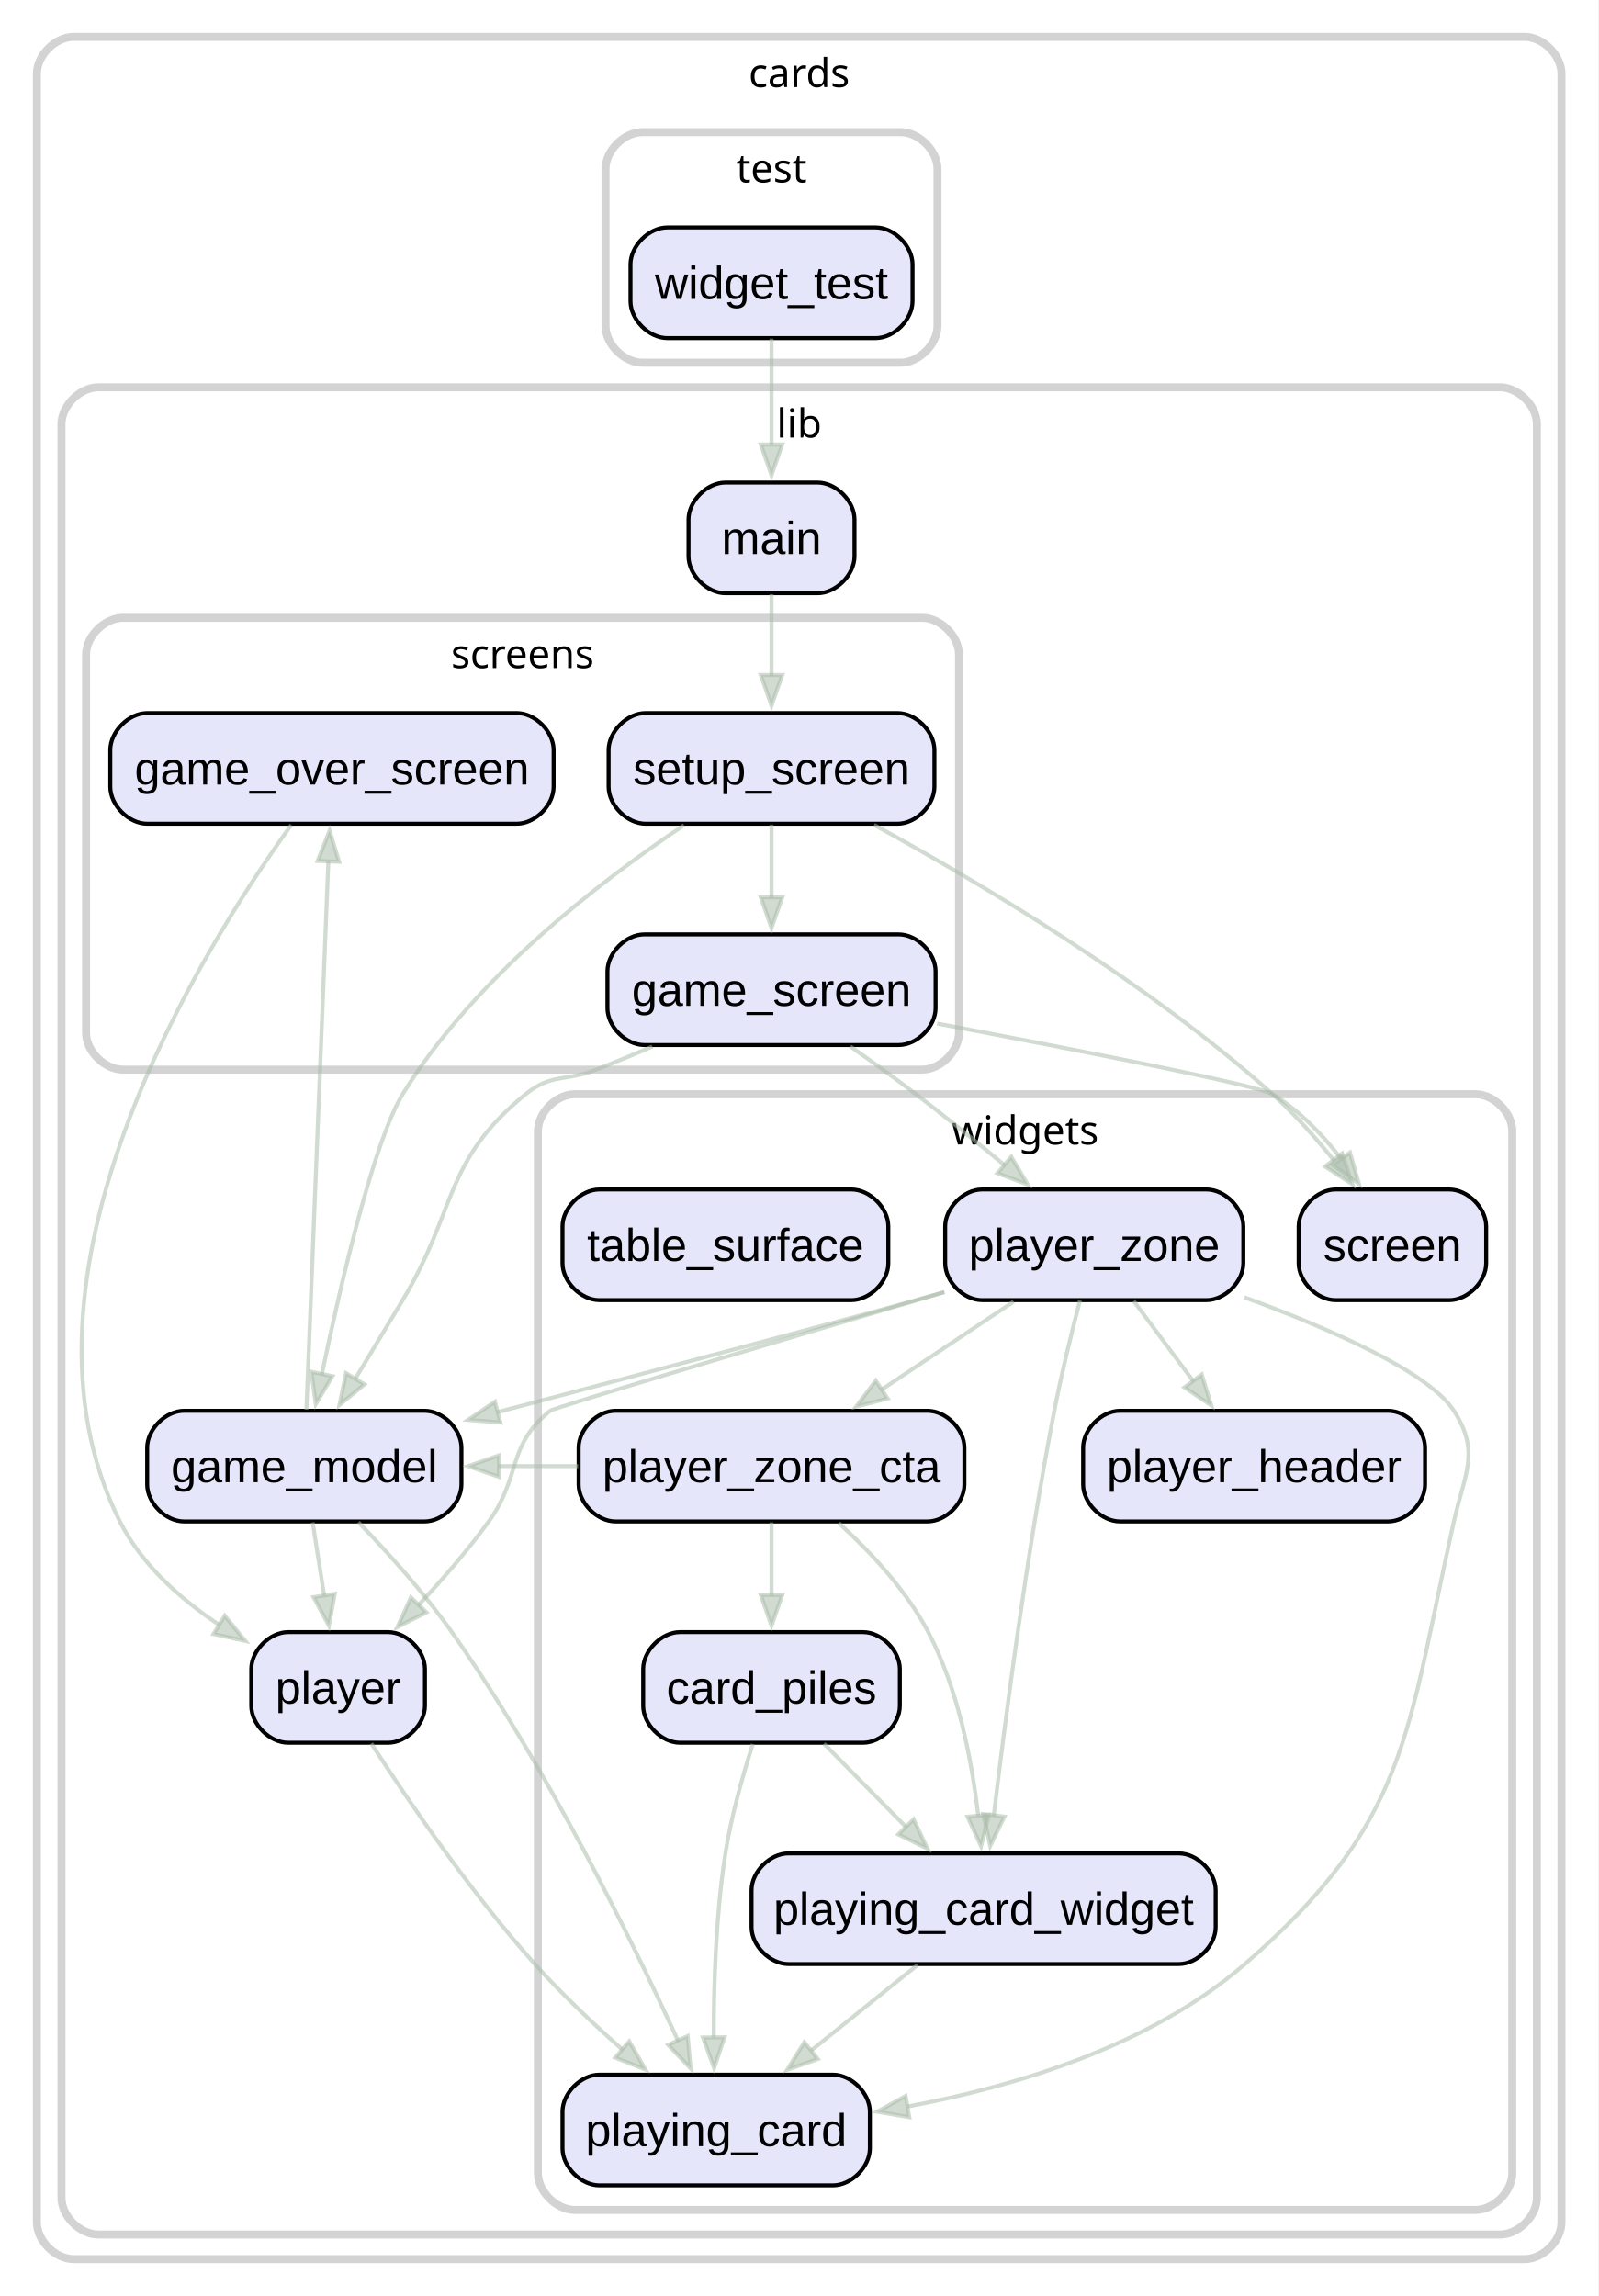
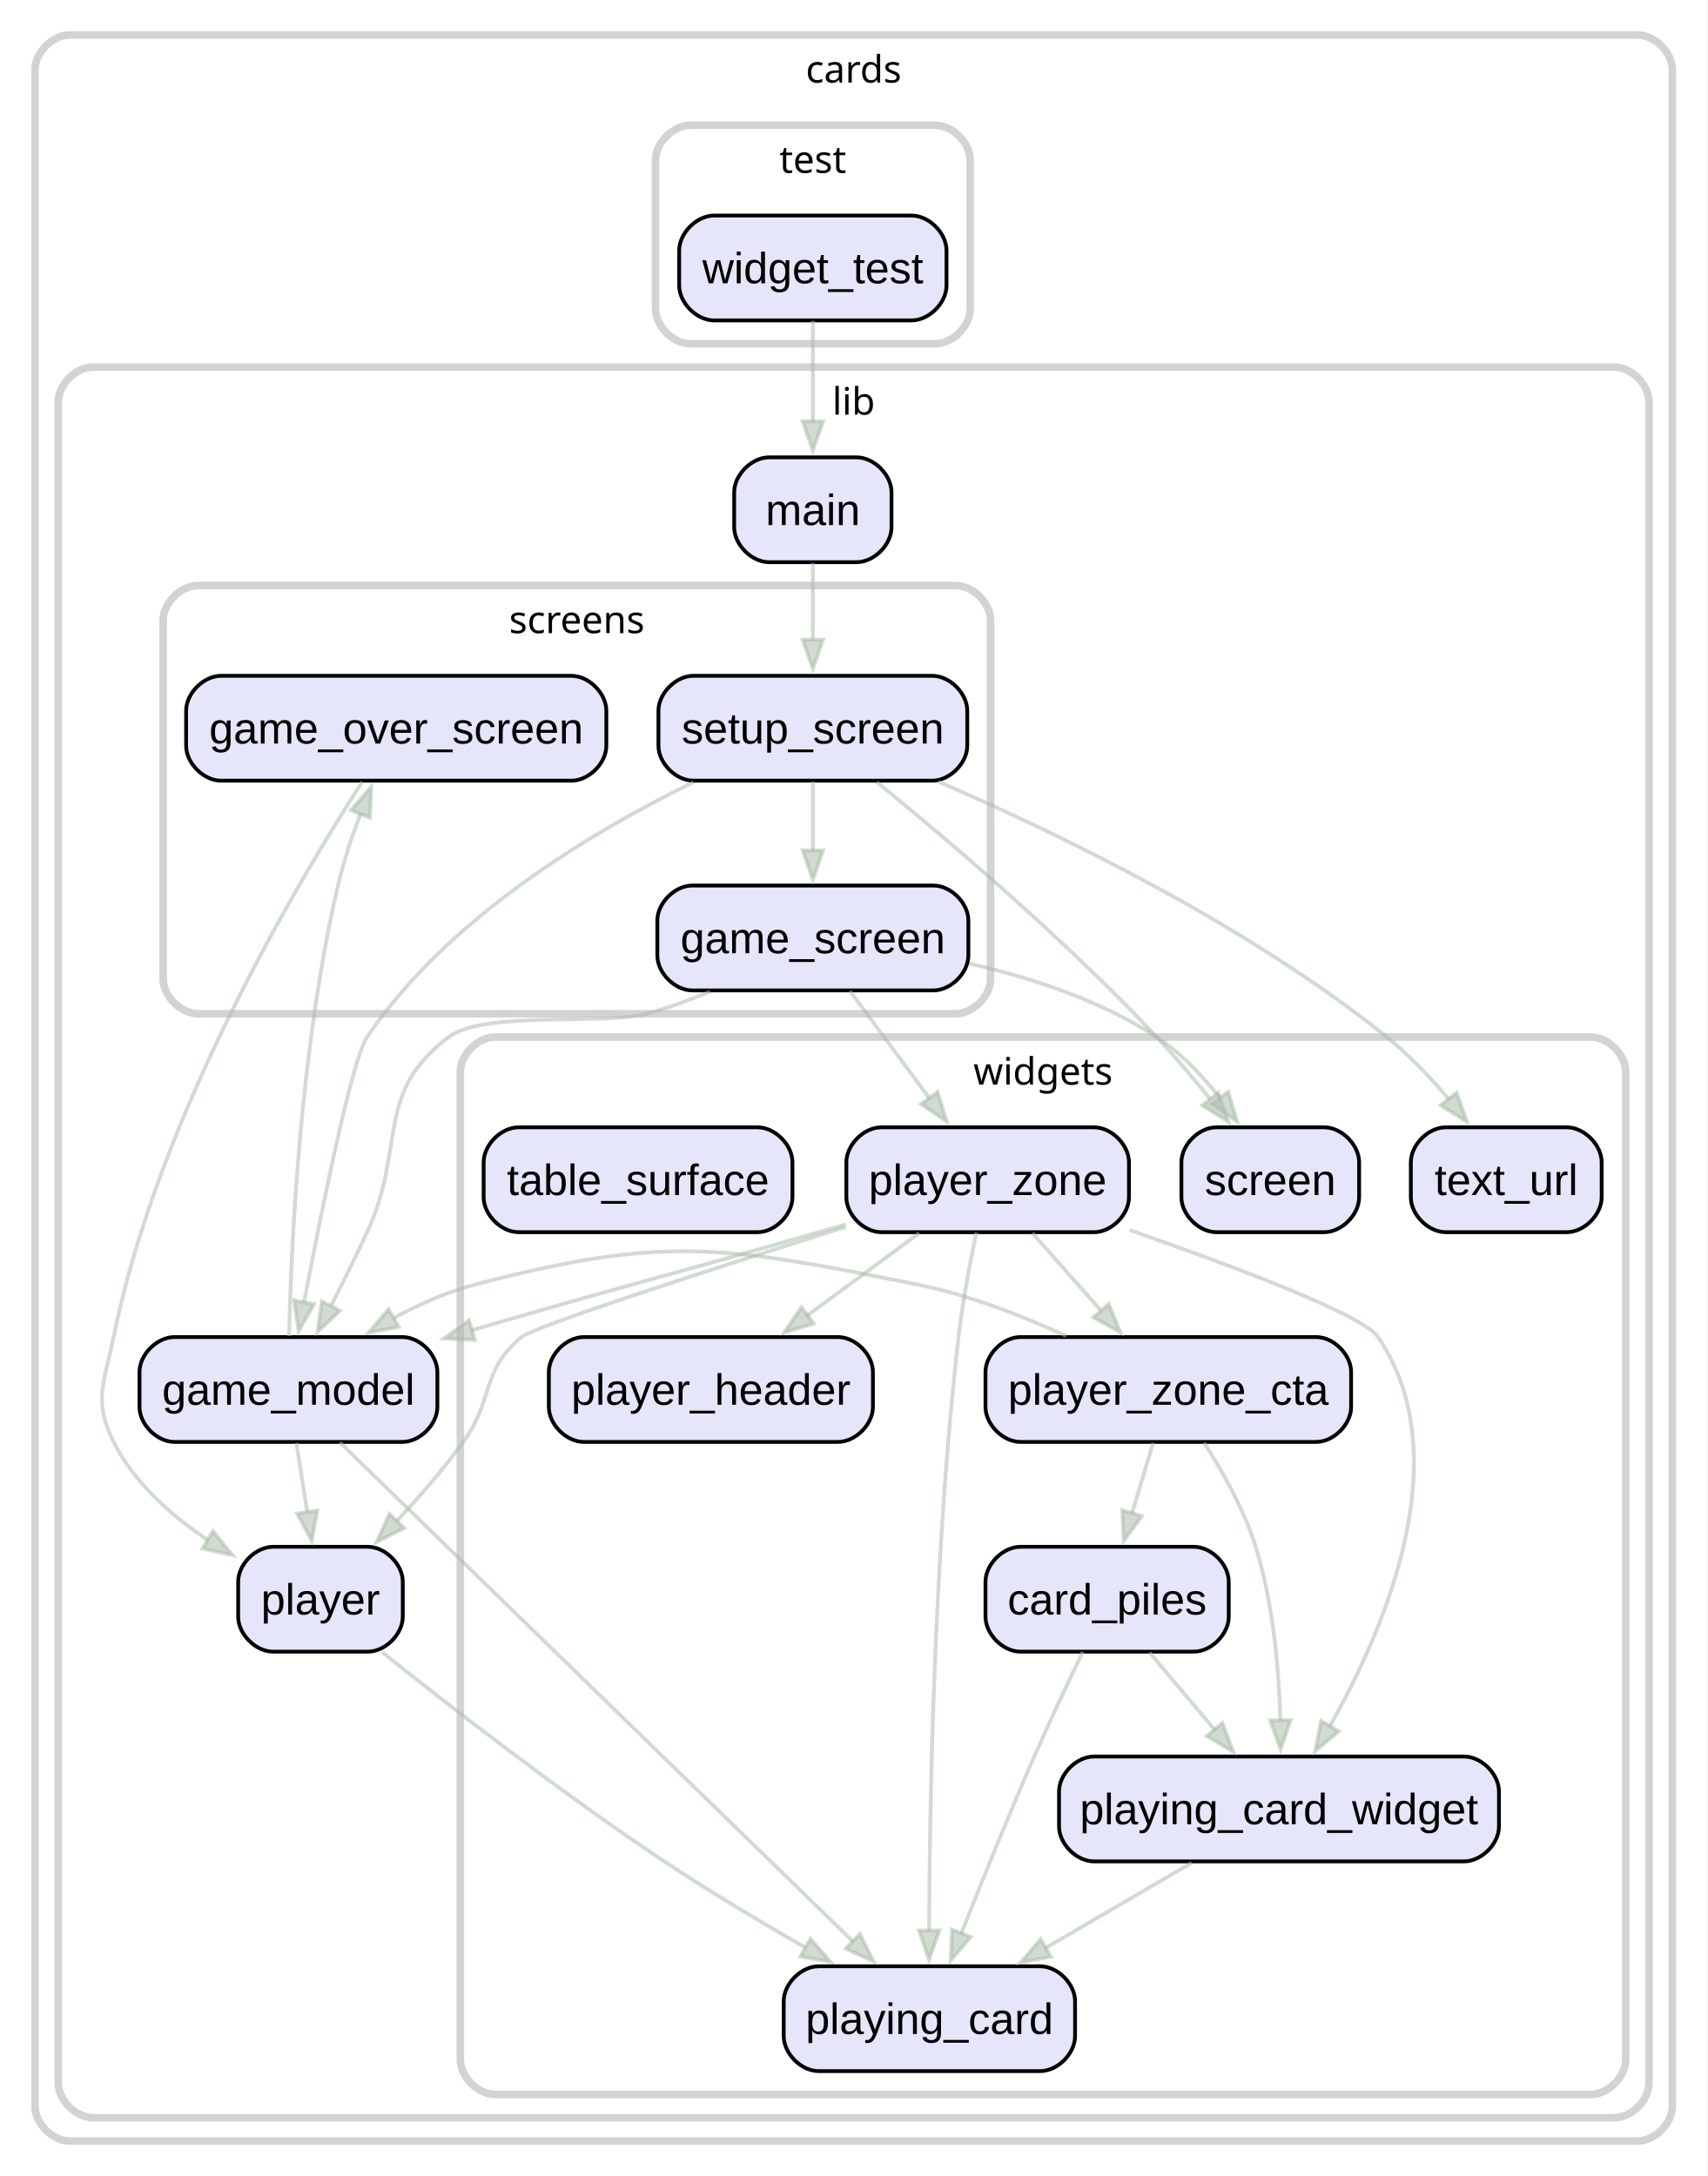
- <svg xmlns="http://www.w3.org/2000/svg" width="520pt" height="747pt" viewBox="0.00 0.00 520.00 747.00">
+ <svg xmlns="http://www.w3.org/2000/svg" width="586pt" height="747pt" viewBox="0.00 0.00 586.00 747.00">
  <g id="graph0" class="graph" transform="scale(1 1) rotate(0) translate(4 743)">
-     <polygon fill="white" stroke="none" points="-4,4 -4,-743 516,-743 516,4 -4,4" />
+     <polygon fill="white" stroke="none" points="-4,4 -4,-743 582,-743 582,4 -4,4" />
    <g id="clust1" class="cluster">
-       <path fill="none" stroke="lightgray" stroke-width="2.6" d="M20,-8C20,-8 492,-8 492,-8 498,-8 504,-14 504,-20 504,-20 504,-719 504,-719 504,-725 498,-731 492,-731 492,-731 20,-731 20,-731 14,-731 8,-725 8,-719 8,-719 8,-20 8,-20 8,-14 14,-8 20,-8" />
-       <text text-anchor="middle" x="256" y="-714.65" font-family="Arial Black" font-size="13.00">cards</text>
+       <path fill="none" stroke="lightgray" stroke-width="2.6" d="M20,-8C20,-8 558,-8 558,-8 564,-8 570,-14 570,-20 570,-20 570,-719 570,-719 570,-725 564,-731 558,-731 558,-731 20,-731 20,-731 14,-731 8,-725 8,-719 8,-719 8,-20 8,-20 8,-14 14,-8 20,-8" />
+       <text text-anchor="middle" x="289" y="-714.65" font-family="Arial Black" font-size="13.00">cards</text>
    </g>
    <g id="clust2" class="cluster">
-       <path fill="none" stroke="lightgray" stroke-width="2.6" d="M205,-625C205,-625 289,-625 289,-625 295,-625 301,-631 301,-637 301,-637 301,-688 301,-688 301,-694 295,-700 289,-700 289,-700 205,-700 205,-700 199,-700 193,-694 193,-688 193,-688 193,-637 193,-637 193,-631 199,-625 205,-625" />
-       <text text-anchor="middle" x="247" y="-683.65" font-family="Arial Black" font-size="13.00">test</text>
+       <path fill="none" stroke="lightgray" stroke-width="2.6" d="M233,-625C233,-625 317,-625 317,-625 323,-625 329,-631 329,-637 329,-637 329,-688 329,-688 329,-694 323,-700 317,-700 317,-700 233,-700 233,-700 227,-700 221,-694 221,-688 221,-688 221,-637 221,-637 221,-631 227,-625 233,-625" />
+       <text text-anchor="middle" x="275" y="-683.65" font-family="Arial Black" font-size="13.00">test</text>
    </g>
    <g id="clust3" class="cluster">
-       <path fill="none" stroke="lightgray" stroke-width="2.6" d="M28,-16C28,-16 484,-16 484,-16 490,-16 496,-22 496,-28 496,-28 496,-605 496,-605 496,-611 490,-617 484,-617 484,-617 28,-617 28,-617 22,-617 16,-611 16,-605 16,-605 16,-28 16,-28 16,-22 22,-16 28,-16" />
-       <text text-anchor="middle" x="256" y="-600.65" font-family="Arial Black" font-size="13.00">lib</text>
+       <path fill="none" stroke="lightgray" stroke-width="2.6" d="M28,-16C28,-16 550,-16 550,-16 556,-16 562,-22 562,-28 562,-28 562,-605 562,-605 562,-611 556,-617 550,-617 550,-617 28,-617 28,-617 22,-617 16,-611 16,-605 16,-605 16,-28 16,-28 16,-22 22,-16 28,-16" />
+       <text text-anchor="middle" x="289" y="-600.65" font-family="Arial Black" font-size="13.00">lib</text>
    </g>
    <g id="clust4" class="cluster">
-       <path fill="none" stroke="lightgray" stroke-width="2.6" d="M36,-395C36,-395 296,-395 296,-395 302,-395 308,-401 308,-407 308,-407 308,-530 308,-530 308,-536 302,-542 296,-542 296,-542 36,-542 36,-542 30,-542 24,-536 24,-530 24,-530 24,-407 24,-407 24,-401 30,-395 36,-395" />
-       <text text-anchor="middle" x="166" y="-525.65" font-family="Arial Black" font-size="13.00">screens</text>
+       <path fill="none" stroke="lightgray" stroke-width="2.6" d="M64,-395C64,-395 324,-395 324,-395 330,-395 336,-401 336,-407 336,-407 336,-530 336,-530 336,-536 330,-542 324,-542 324,-542 64,-542 64,-542 58,-542 52,-536 52,-530 52,-530 52,-407 52,-407 52,-401 58,-395 64,-395" />
+       <text text-anchor="middle" x="194" y="-525.65" font-family="Arial Black" font-size="13.00">screens</text>
    </g>
    <g id="clust5" class="cluster">
-       <path fill="none" stroke="lightgray" stroke-width="2.6" d="M183,-24C183,-24 476,-24 476,-24 482,-24 488,-30 488,-36 488,-36 488,-375 488,-375 488,-381 482,-387 476,-387 476,-387 183,-387 183,-387 177,-387 171,-381 171,-375 171,-375 171,-36 171,-36 171,-30 177,-24 183,-24" />
-       <text text-anchor="middle" x="329.5" y="-370.65" font-family="Arial Black" font-size="13.00">widgets</text>
+       <path fill="none" stroke="lightgray" stroke-width="2.6" d="M166,-24C166,-24 542,-24 542,-24 548,-24 554,-30 554,-36 554,-36 554,-375 554,-375 554,-381 548,-387 542,-387 542,-387 166,-387 166,-387 160,-387 154,-381 154,-375 154,-375 154,-36 154,-36 154,-30 160,-24 166,-24" />
+       <text text-anchor="middle" x="354" y="-370.65" font-family="Arial Black" font-size="13.00">widgets</text>
    </g>
    <g id="node1" class="node">
-       <path fill="Lavender" stroke="black" stroke-width="1.3" d="M280.88,-669C280.88,-669 213.12,-669 213.12,-669 207.12,-669 201.12,-663 201.12,-657 201.12,-657 201.12,-645 201.12,-645 201.12,-639 207.12,-633 213.12,-633 213.12,-633 280.88,-633 280.88,-633 286.88,-633 292.88,-639 292.88,-645 292.88,-645 292.88,-657 292.88,-657 292.88,-663 286.88,-669 280.88,-669" />
-       <text text-anchor="middle" x="247" y="-645.75" font-family="Arial" font-size="15.00">widget_test</text>
+       <path fill="Lavender" stroke="black" stroke-width="1.3" d="M308.88,-669C308.88,-669 241.12,-669 241.12,-669 235.12,-669 229.12,-663 229.12,-657 229.12,-657 229.12,-645 229.12,-645 229.12,-639 235.12,-633 241.12,-633 241.12,-633 308.88,-633 308.88,-633 314.88,-633 320.88,-639 320.88,-645 320.88,-645 320.88,-657 320.88,-657 320.88,-663 314.88,-669 308.88,-669" />
+       <text text-anchor="middle" x="275" y="-645.75" font-family="Arial" font-size="15.00">widget_test</text>
    </g>
    <g id="node6" class="node">
-       <path fill="Lavender" stroke="black" stroke-width="1.3" d="M262,-586C262,-586 232,-586 232,-586 226,-586 220,-580 220,-574 220,-574 220,-562 220,-562 220,-556 226,-550 232,-550 232,-550 262,-550 262,-550 268,-550 274,-556 274,-562 274,-562 274,-574 274,-574 274,-580 268,-586 262,-586" />
-       <text text-anchor="middle" x="247" y="-562.75" font-family="Arial" font-size="15.00">main</text>
+       <path fill="Lavender" stroke="black" stroke-width="1.3" d="M290,-586C290,-586 260,-586 260,-586 254,-586 248,-580 248,-574 248,-574 248,-562 248,-562 248,-556 254,-550 260,-550 260,-550 290,-550 290,-550 296,-550 302,-556 302,-562 302,-562 302,-574 302,-574 302,-580 296,-586 290,-586" />
+       <text text-anchor="middle" x="275" y="-562.75" font-family="Arial" font-size="15.00">main</text>
    </g>
    <g id="edge1" class="edge">
-       <path fill="none" stroke="#aabbaa" stroke-width="1.3" stroke-opacity="0.533" d="M247,-632.82C247,-622.8 247,-609.88 247,-598.29" />
-       <polygon fill="#aabbaa" fill-opacity="0.533" stroke="#aabbaa" stroke-width="1.3" stroke-opacity="0.533" points="250.5,-598.4 247,-588.4 243.5,-598.4 250.5,-598.4" />
+       <path fill="none" stroke="#aabbaa" stroke-width="1.3" stroke-opacity="0.533" d="M275,-632.82C275,-622.8 275,-609.88 275,-598.29" />
+       <polygon fill="#aabbaa" fill-opacity="0.533" stroke="#aabbaa" stroke-width="1.3" stroke-opacity="0.533" points="278.5,-598.4 275,-588.4 271.5,-598.4 278.5,-598.4" />
    </g>
    <g id="node2" class="node">
      <path fill="Lavender" stroke="black" stroke-width="1.3" d="M134.12,-284C134.12,-284 55.88,-284 55.88,-284 49.88,-284 43.88,-278 43.88,-272 43.88,-272 43.88,-260 43.88,-260 43.88,-254 49.88,-248 55.88,-248 55.88,-248 134.12,-248 134.12,-248 140.12,-248 146.12,-254 146.12,-260 146.12,-260 146.12,-272 146.12,-272 146.12,-278 140.12,-284 134.12,-284" />
      <text text-anchor="middle" x="95" y="-260.75" font-family="Arial" font-size="15.00">game_model</text>
    </g>
    <g id="node4" class="node">
-       <path fill="Lavender" stroke="black" stroke-width="1.3" d="M164.12,-511C164.12,-511 43.88,-511 43.88,-511 37.88,-511 31.88,-505 31.88,-499 31.88,-499 31.88,-487 31.88,-487 31.88,-481 37.88,-475 43.88,-475 43.88,-475 164.12,-475 164.12,-475 170.12,-475 176.12,-481 176.12,-487 176.12,-487 176.12,-499 176.12,-499 176.12,-505 170.12,-511 164.12,-511" />
-       <text text-anchor="middle" x="104" y="-487.75" font-family="Arial" font-size="15.00">game_over_screen</text>
+       <path fill="Lavender" stroke="black" stroke-width="1.3" d="M192.12,-511C192.12,-511 71.88,-511 71.88,-511 65.88,-511 59.88,-505 59.88,-499 59.88,-499 59.88,-487 59.88,-487 59.88,-481 65.88,-475 71.88,-475 71.88,-475 192.12,-475 192.12,-475 198.12,-475 204.12,-481 204.12,-487 204.12,-487 204.12,-499 204.12,-499 204.12,-505 198.12,-511 192.12,-511" />
+       <text text-anchor="middle" x="132" y="-487.75" font-family="Arial" font-size="15.00">game_over_screen</text>
    </g>
    <g id="edge3" class="edge">
-       <path fill="none" stroke="#aabbaa" stroke-width="1.3" stroke-opacity="0.533" d="M95.69,-284.34C97.23,-322.76 100.94,-415.39 102.83,-462.87" />
-       <polygon fill="#aabbaa" fill-opacity="0.533" stroke="#aabbaa" stroke-width="1.3" stroke-opacity="0.533" points="99.33,-462.9 103.23,-472.75 106.33,-462.62 99.33,-462.9" />
+       <path fill="none" stroke="#aabbaa" stroke-width="1.3" stroke-opacity="0.533" d="M95.22,-284.33C95.94,-315.63 99.02,-383.48 112,-439 113.93,-447.24 116.81,-455.92 119.8,-463.82" />
+       <polygon fill="#aabbaa" fill-opacity="0.533" stroke="#aabbaa" stroke-width="1.3" stroke-opacity="0.533" points="116.46,-464.88 123.42,-472.87 122.96,-462.28 116.46,-464.88" />
    </g>
    <g id="node7" class="node">
      <path fill="Lavender" stroke="black" stroke-width="1.3" d="M122.25,-212C122.25,-212 89.75,-212 89.75,-212 83.75,-212 77.75,-206 77.75,-200 77.75,-200 77.75,-188 77.75,-188 77.75,-182 83.75,-176 89.75,-176 89.75,-176 122.25,-176 122.25,-176 128.25,-176 134.25,-182 134.25,-188 134.25,-188 134.25,-200 134.25,-200 134.25,-206 128.25,-212 122.25,-212" />
      <text text-anchor="middle" x="106" y="-188.75" font-family="Arial" font-size="15.00">player</text>
    </g>
    <g id="edge2" class="edge">
      <path fill="none" stroke="#aabbaa" stroke-width="1.3" stroke-opacity="0.533" d="M97.72,-247.7C98.85,-240.49 100.2,-231.93 101.47,-223.82" />
      <polygon fill="#aabbaa" fill-opacity="0.533" stroke="#aabbaa" stroke-width="1.3" stroke-opacity="0.533" points="104.91,-224.47 103.01,-214.05 98,-223.38 104.91,-224.47" />
    </g>
    <g id="node11" class="node">
-       <path fill="Lavender" stroke="black" stroke-width="1.3" d="M267,-68C267,-68 191,-68 191,-68 185,-68 179,-62 179,-56 179,-56 179,-44 179,-44 179,-38 185,-32 191,-32 191,-32 267,-32 267,-32 273,-32 279,-38 279,-44 279,-44 279,-56 279,-56 279,-62 273,-68 267,-68" />
-       <text text-anchor="middle" x="229" y="-44.75" font-family="Arial" font-size="15.00">playing_card</text>
+       <path fill="Lavender" stroke="black" stroke-width="1.3" d="M353,-68C353,-68 277,-68 277,-68 271,-68 265,-62 265,-56 265,-56 265,-44 265,-44 265,-38 271,-32 277,-32 277,-32 353,-32 353,-32 359,-32 365,-38 365,-44 365,-44 365,-56 365,-56 365,-62 359,-68 353,-68" />
+       <text text-anchor="middle" x="315" y="-44.75" font-family="Arial" font-size="15.00">playing_card</text>
    </g>
    <g id="edge4" class="edge">
-       <path fill="none" stroke="#aabbaa" stroke-width="1.3" stroke-opacity="0.533" d="M112.6,-247.77C122.23,-237.83 134,-224.79 143,-212 173.84,-168.19 201.45,-112.02 216.65,-78.93" />
-       <polygon fill="#aabbaa" fill-opacity="0.533" stroke="#aabbaa" stroke-width="1.3" stroke-opacity="0.533" points="219.74,-80.59 220.68,-70.04 213.37,-77.7 219.74,-80.59" />
+       <path fill="none" stroke="#aabbaa" stroke-width="1.3" stroke-opacity="0.533" d="M112.63,-247.85C151.25,-210.28 243.47,-120.58 288.86,-76.43" />
+       <polygon fill="#aabbaa" fill-opacity="0.533" stroke="#aabbaa" stroke-width="1.3" stroke-opacity="0.533" points="291.15,-79.09 295.87,-69.6 286.27,-74.07 291.15,-79.09" />
    </g>
    <g id="node3" class="node">
-       <path fill="Lavender" stroke="black" stroke-width="1.3" d="M288.38,-439C288.38,-439 205.62,-439 205.62,-439 199.62,-439 193.62,-433 193.62,-427 193.62,-427 193.62,-415 193.62,-415 193.62,-409 199.62,-403 205.62,-403 205.62,-403 288.38,-403 288.38,-403 294.38,-403 300.38,-409 300.38,-415 300.38,-415 300.38,-427 300.38,-427 300.38,-433 294.38,-439 288.38,-439" />
-       <text text-anchor="middle" x="247" y="-415.75" font-family="Arial" font-size="15.00">game_screen</text>
+       <path fill="Lavender" stroke="black" stroke-width="1.3" d="M316.38,-439C316.38,-439 233.62,-439 233.62,-439 227.62,-439 221.62,-433 221.62,-427 221.62,-427 221.62,-415 221.62,-415 221.62,-409 227.62,-403 233.62,-403 233.62,-403 316.38,-403 316.38,-403 322.38,-403 328.38,-409 328.38,-415 328.38,-415 328.38,-427 328.38,-427 328.38,-433 322.38,-439 316.38,-439" />
+       <text text-anchor="middle" x="275" y="-415.75" font-family="Arial" font-size="15.00">game_screen</text>
    </g>
    <g id="edge7" class="edge">
-       <path fill="none" stroke="#aabbaa" stroke-width="1.3" stroke-opacity="0.533" d="M208.23,-402.51C202.16,-399.91 195.93,-397.33 190,-395 179.93,-391.05 175.39,-393.84 167,-387 140.11,-365.09 144.85,-349.73 127,-320 122,-311.67 116.54,-302.62 111.57,-294.39" />
-       <polygon fill="#aabbaa" fill-opacity="0.533" stroke="#aabbaa" stroke-width="1.3" stroke-opacity="0.533" points="114.58,-292.6 106.42,-285.86 108.59,-296.23 114.58,-292.6" />
+       <path fill="none" stroke="#aabbaa" stroke-width="1.3" stroke-opacity="0.533" d="M239.71,-402.6C232.65,-399.67 225.2,-396.95 218,-395 203.32,-391.01 162.15,-396.16 150,-387 124.23,-367.57 135.56,-349.29 122,-320 118.12,-311.62 113.66,-302.64 109.5,-294.49" />
+       <polygon fill="#aabbaa" fill-opacity="0.533" stroke="#aabbaa" stroke-width="1.3" stroke-opacity="0.533" points="112.69,-293.05 104.99,-285.77 106.48,-296.26 112.69,-293.05" />
    </g>
    <g id="node10" class="node">
-       <path fill="Lavender" stroke="black" stroke-width="1.3" d="M388.5,-356C388.5,-356 315.5,-356 315.5,-356 309.5,-356 303.5,-350 303.5,-344 303.5,-344 303.5,-332 303.5,-332 303.5,-326 309.5,-320 315.5,-320 315.5,-320 388.5,-320 388.5,-320 394.5,-320 400.5,-326 400.5,-332 400.5,-332 400.5,-344 400.5,-344 400.5,-350 394.5,-356 388.5,-356" />
-       <text text-anchor="middle" x="352" y="-332.75" font-family="Arial" font-size="15.00">player_zone</text>
+       <path fill="Lavender" stroke="black" stroke-width="1.3" d="M371.5,-356C371.5,-356 298.5,-356 298.5,-356 292.5,-356 286.5,-350 286.5,-344 286.5,-344 286.5,-332 286.5,-332 286.5,-326 292.5,-320 298.5,-320 298.5,-320 371.5,-320 371.5,-320 377.5,-320 383.5,-326 383.5,-332 383.5,-332 383.5,-344 383.5,-344 383.5,-350 377.5,-356 371.5,-356" />
+       <text text-anchor="middle" x="335" y="-332.75" font-family="Arial" font-size="15.00">player_zone</text>
    </g>
    <g id="edge5" class="edge">
-       <path fill="none" stroke="#aabbaa" stroke-width="1.3" stroke-opacity="0.533" d="M272.63,-402.55C279.64,-397.63 287.18,-392.2 294,-387 303.56,-379.7 313.75,-371.45 322.87,-363.87" />
-       <polygon fill="#aabbaa" fill-opacity="0.533" stroke="#aabbaa" stroke-width="1.3" stroke-opacity="0.533" points="325,-366.65 330.41,-357.55 320.5,-361.29 325,-366.65" />
+       <path fill="none" stroke="#aabbaa" stroke-width="1.3" stroke-opacity="0.533" d="M287.72,-402.82C295.7,-392.05 306.16,-377.94 315.21,-365.72" />
+       <polygon fill="#aabbaa" fill-opacity="0.533" stroke="#aabbaa" stroke-width="1.3" stroke-opacity="0.533" points="317.78,-368.13 320.92,-358.01 312.15,-363.97 317.78,-368.13" />
    </g>
    <g id="node14" class="node">
-       <path fill="Lavender" stroke="black" stroke-width="1.3" d="M467.5,-356C467.5,-356 430.5,-356 430.5,-356 424.5,-356 418.5,-350 418.5,-344 418.5,-344 418.5,-332 418.5,-332 418.5,-326 424.5,-320 430.5,-320 430.5,-320 467.5,-320 467.5,-320 473.5,-320 479.5,-326 479.5,-332 479.5,-332 479.5,-344 479.5,-344 479.5,-350 473.5,-356 467.5,-356" />
-       <text text-anchor="middle" x="449" y="-332.75" font-family="Arial" font-size="15.00">screen</text>
+       <path fill="Lavender" stroke="black" stroke-width="1.3" d="M450.5,-356C450.5,-356 413.5,-356 413.5,-356 407.5,-356 401.5,-350 401.5,-344 401.5,-344 401.5,-332 401.5,-332 401.5,-326 407.5,-320 413.5,-320 413.5,-320 450.5,-320 450.5,-320 456.5,-320 462.5,-326 462.5,-332 462.5,-332 462.5,-344 462.5,-344 462.5,-350 456.5,-356 450.5,-356" />
+       <text text-anchor="middle" x="432" y="-332.75" font-family="Arial" font-size="15.00">screen</text>
    </g>
    <g id="edge6" class="edge">
-       <path fill="none" stroke="#aabbaa" stroke-width="1.3" stroke-opacity="0.533" d="M300.86,-410C346.47,-401.38 405.21,-389.9 410,-387 418.75,-381.7 426.39,-373.7 432.53,-365.74" />
-       <polygon fill="#aabbaa" fill-opacity="0.533" stroke="#aabbaa" stroke-width="1.3" stroke-opacity="0.533" points="435.2,-368.03 438.12,-357.85 429.49,-363.99 435.2,-368.03" />
+       <path fill="none" stroke="#aabbaa" stroke-width="1.3" stroke-opacity="0.533" d="M328.75,-412.23C350.01,-407.37 373.88,-399.54 393,-387 401.33,-381.53 408.75,-373.72 414.82,-365.98" />
+       <polygon fill="#aabbaa" fill-opacity="0.533" stroke="#aabbaa" stroke-width="1.3" stroke-opacity="0.533" points="417.57,-368.15 420.6,-358 411.9,-364.04 417.57,-368.15" />
    </g>
    <g id="edge8" class="edge">
-       <path fill="none" stroke="#aabbaa" stroke-width="1.3" stroke-opacity="0.533" d="M90.76,-474.62C61.15,-433.45 -4.86,-327.49 35,-248 42.02,-234 54.68,-222.76 67.39,-214.29" />
+       <path fill="none" stroke="#aabbaa" stroke-width="1.3" stroke-opacity="0.533" d="M120.37,-474.64C98.09,-440.16 50.25,-359.78 35,-284 31.84,-268.31 27.83,-262.3 35,-248 42.02,-234 54.68,-222.76 67.39,-214.29" />
      <polygon fill="#aabbaa" fill-opacity="0.533" stroke="#aabbaa" stroke-width="1.3" stroke-opacity="0.533" points="69.11,-217.34 75.81,-209.12 65.45,-211.37 69.11,-217.34" />
    </g>
    <g id="node5" class="node">
-       <path fill="Lavender" stroke="black" stroke-width="1.3" d="M288,-511C288,-511 206,-511 206,-511 200,-511 194,-505 194,-499 194,-499 194,-487 194,-487 194,-481 200,-475 206,-475 206,-475 288,-475 288,-475 294,-475 300,-481 300,-487 300,-487 300,-499 300,-499 300,-505 294,-511 288,-511" />
-       <text text-anchor="middle" x="247" y="-487.75" font-family="Arial" font-size="15.00">setup_screen</text>
+       <path fill="Lavender" stroke="black" stroke-width="1.3" d="M316,-511C316,-511 234,-511 234,-511 228,-511 222,-505 222,-499 222,-499 222,-487 222,-487 222,-481 228,-475 234,-475 234,-475 316,-475 316,-475 322,-475 328,-481 328,-487 328,-487 328,-499 328,-499 328,-505 322,-511 316,-511" />
+       <text text-anchor="middle" x="275" y="-487.75" font-family="Arial" font-size="15.00">setup_screen</text>
    </g>
    <g id="edge9" class="edge">
-       <path fill="none" stroke="#aabbaa" stroke-width="1.3" stroke-opacity="0.533" d="M218.54,-474.53C190.99,-456.13 150.09,-424.64 127,-387 117.69,-371.82 107.06,-326.24 100.7,-295.83" />
-       <polygon fill="#aabbaa" fill-opacity="0.533" stroke="#aabbaa" stroke-width="1.3" stroke-opacity="0.533" points="104.16,-295.27 98.73,-286.17 97.3,-296.67 104.16,-295.27" />
+       <path fill="none" stroke="#aabbaa" stroke-width="1.3" stroke-opacity="0.533" d="M234.05,-474.5C198.89,-457.35 149.64,-427.81 122,-387 116.9,-379.47 106.64,-328.89 100.34,-295.84" />
+       <polygon fill="#aabbaa" fill-opacity="0.533" stroke="#aabbaa" stroke-width="1.3" stroke-opacity="0.533" points="103.8,-295.27 98.51,-286.09 96.92,-296.57 103.8,-295.27" />
    </g>
    <g id="edge10" class="edge">
-       <path fill="none" stroke="#aabbaa" stroke-width="1.3" stroke-opacity="0.533" d="M247,-474.7C247,-467.49 247,-458.93 247,-450.82" />
-       <polygon fill="#aabbaa" fill-opacity="0.533" stroke="#aabbaa" stroke-width="1.3" stroke-opacity="0.533" points="250.5,-451.07 247,-441.07 243.5,-451.07 250.5,-451.07" />
+       <path fill="none" stroke="#aabbaa" stroke-width="1.3" stroke-opacity="0.533" d="M275,-474.7C275,-467.49 275,-458.93 275,-450.82" />
+       <polygon fill="#aabbaa" fill-opacity="0.533" stroke="#aabbaa" stroke-width="1.3" stroke-opacity="0.533" points="278.5,-451.07 275,-441.07 271.5,-451.07 278.5,-451.07" />
    </g>
    <g id="edge11" class="edge">
-       <path fill="none" stroke="#aabbaa" stroke-width="1.3" stroke-opacity="0.533" d="M280.36,-474.64C314.89,-455.76 369.38,-423.38 410,-387 417.2,-380.55 424.16,-372.71 430.15,-365.24" />
-       <polygon fill="#aabbaa" fill-opacity="0.533" stroke="#aabbaa" stroke-width="1.3" stroke-opacity="0.533" points="432.65,-367.74 435.98,-357.68 427.1,-363.47 432.65,-367.74" />
+       <path fill="none" stroke="#aabbaa" stroke-width="1.3" stroke-opacity="0.533" d="M296.96,-474.51C321.51,-454.52 361.89,-420.23 393,-387 399.26,-380.32 405.67,-372.76 411.44,-365.66" />
+       <polygon fill="#aabbaa" fill-opacity="0.533" stroke="#aabbaa" stroke-width="1.3" stroke-opacity="0.533" points="414.12,-367.91 417.62,-357.91 408.65,-363.55 414.12,-367.91" />
+     </g>
+     <g id="node16" class="node">
+       <path fill="Lavender" stroke="black" stroke-width="1.3" d="M533.75,-356C533.75,-356 492.25,-356 492.25,-356 486.25,-356 480.25,-350 480.25,-344 480.25,-344 480.25,-332 480.25,-332 480.25,-326 486.25,-320 492.25,-320 492.25,-320 533.75,-320 533.75,-320 539.75,-320 545.75,-326 545.75,-332 545.75,-332 545.75,-344 545.75,-344 545.75,-350 539.75,-356 533.75,-356" />
+       <text text-anchor="middle" x="513" y="-332.75" font-family="Arial" font-size="15.00">text_url</text>
    </g>
    <g id="edge12" class="edge">
-       <path fill="none" stroke="#aabbaa" stroke-width="1.3" stroke-opacity="0.533" d="M247,-549.7C247,-541.76 247,-532.12 247,-523.11" />
-       <polygon fill="#aabbaa" fill-opacity="0.533" stroke="#aabbaa" stroke-width="1.3" stroke-opacity="0.533" points="250.5,-523.4 247,-513.4 243.5,-523.4 250.5,-523.4" />
+       <path fill="none" stroke="#aabbaa" stroke-width="1.3" stroke-opacity="0.533" d="M318.12,-474.65C360.01,-456.56 424.11,-425.47 472,-387 479.69,-380.82 487.04,-373.06 493.34,-365.58" />
+       <polygon fill="#aabbaa" fill-opacity="0.533" stroke="#aabbaa" stroke-width="1.3" stroke-opacity="0.533" points="495.94,-367.93 499.47,-357.94 490.48,-363.55 495.94,-367.93" />
    </g>
    <g id="edge13" class="edge">
-       <path fill="none" stroke="#aabbaa" stroke-width="1.3" stroke-opacity="0.533" d="M116.78,-175.78C128.75,-157.22 149.16,-127.23 170,-104 178.71,-94.29 189.05,-84.51 198.63,-76.04" />
-       <polygon fill="#aabbaa" fill-opacity="0.533" stroke="#aabbaa" stroke-width="1.3" stroke-opacity="0.533" points="200.73,-78.85 206,-69.65 196.15,-73.55 200.73,-78.85" />
+       <path fill="none" stroke="#aabbaa" stroke-width="1.3" stroke-opacity="0.533" d="M275,-549.7C275,-541.76 275,-532.12 275,-523.11" />
+       <polygon fill="#aabbaa" fill-opacity="0.533" stroke="#aabbaa" stroke-width="1.3" stroke-opacity="0.533" points="278.5,-523.4 275,-513.4 271.5,-523.4 278.5,-523.4" />
+     </g>
+     <g id="edge14" class="edge">
+       <path fill="none" stroke="#aabbaa" stroke-width="1.3" stroke-opacity="0.533" d="M127.19,-175.81C150.39,-157.27 188.96,-127.3 224,-104 239.46,-93.72 256.98,-83.25 272.49,-74.37" />
+       <polygon fill="#aabbaa" fill-opacity="0.533" stroke="#aabbaa" stroke-width="1.3" stroke-opacity="0.533" points="274.17,-77.44 281.14,-69.46 270.71,-71.35 274.17,-77.44" />
    </g>
    <g id="node8" class="node">
-       <path fill="Lavender" stroke="black" stroke-width="1.3" d="M379.5,-140C379.5,-140 252.5,-140 252.5,-140 246.5,-140 240.5,-134 240.5,-128 240.5,-128 240.5,-116 240.5,-116 240.5,-110 246.5,-104 252.5,-104 252.5,-104 379.5,-104 379.5,-104 385.5,-104 391.5,-110 391.5,-116 391.5,-116 391.5,-128 391.5,-128 391.5,-134 385.5,-140 379.5,-140" />
-       <text text-anchor="middle" x="316" y="-116.75" font-family="Arial" font-size="15.00">playing_card_widget</text>
+       <path fill="Lavender" stroke="black" stroke-width="1.3" d="M498.5,-140C498.5,-140 371.5,-140 371.5,-140 365.5,-140 359.5,-134 359.5,-128 359.5,-128 359.5,-116 359.5,-116 359.5,-110 365.5,-104 371.5,-104 371.5,-104 498.5,-104 498.5,-104 504.5,-104 510.5,-110 510.5,-116 510.5,-116 510.5,-128 510.5,-128 510.5,-134 504.5,-140 498.5,-140" />
+       <text text-anchor="middle" x="435" y="-116.75" font-family="Arial" font-size="15.00">playing_card_widget</text>
    </g>
-     <g id="edge14" class="edge">
-       <path fill="none" stroke="#aabbaa" stroke-width="1.3" stroke-opacity="0.533" d="M294.49,-103.7C284.04,-95.28 271.28,-85.02 259.81,-75.79" />
-       <polygon fill="#aabbaa" fill-opacity="0.533" stroke="#aabbaa" stroke-width="1.3" stroke-opacity="0.533" points="262.08,-73.12 252.09,-69.58 257.69,-78.58 262.08,-73.12" />
+     <g id="edge15" class="edge">
+       <path fill="none" stroke="#aabbaa" stroke-width="1.3" stroke-opacity="0.533" d="M405.03,-103.52C389.74,-94.6 370.94,-83.63 354.48,-74.03" />
+       <polygon fill="#aabbaa" fill-opacity="0.533" stroke="#aabbaa" stroke-width="1.3" stroke-opacity="0.533" points="356.69,-71.27 346.29,-69.25 353.16,-77.31 356.69,-71.27" />
    </g>
    <g id="node9" class="node">
-       <path fill="Lavender" stroke="black" stroke-width="1.3" d="M273,-356C273,-356 191,-356 191,-356 185,-356 179,-350 179,-344 179,-344 179,-332 179,-332 179,-326 185,-320 191,-320 191,-320 273,-320 273,-320 279,-320 285,-326 285,-332 285,-332 285,-344 285,-344 285,-350 279,-356 273,-356" />
-       <text text-anchor="middle" x="232" y="-332.75" font-family="Arial" font-size="15.00">table_surface</text>
-     </g>
-     <g id="edge15" class="edge">
-       <path fill="none" stroke="#aabbaa" stroke-width="1.3" stroke-opacity="0.533" d="M303.29,-322.63C300.15,-321.73 297.03,-320.85 294,-320 268.5,-312.87 205.88,-296.25 157.64,-283.5" />
-       <polygon fill="#aabbaa" fill-opacity="0.533" stroke="#aabbaa" stroke-width="1.3" stroke-opacity="0.533" points="158.81,-280.19 148.25,-281.02 157.02,-286.96 158.81,-280.19" />
+       <path fill="Lavender" stroke="black" stroke-width="1.3" d="M256,-356C256,-356 174,-356 174,-356 168,-356 162,-350 162,-344 162,-344 162,-332 162,-332 162,-326 168,-320 174,-320 174,-320 256,-320 256,-320 262,-320 268,-326 268,-332 268,-332 268,-344 268,-344 268,-350 262,-356 256,-356" />
+       <text text-anchor="middle" x="215" y="-332.75" font-family="Arial" font-size="15.00">table_surface</text>
    </g>
    <g id="edge16" class="edge">
-       <path fill="none" stroke="#aabbaa" stroke-width="1.3" stroke-opacity="0.533" d="M303.17,-322.62C251.23,-307.28 176.3,-285.05 175,-284 160.74,-272.53 165.73,-262.83 155,-248 148.2,-238.61 139.91,-229.08 132.1,-220.74" />
+       <path fill="none" stroke="#aabbaa" stroke-width="1.3" stroke-opacity="0.533" d="M286.27,-322.68C283.14,-321.77 280.02,-320.87 277,-320 224.37,-304.83 208.35,-301.13 157.84,-286.3" />
+       <polygon fill="#aabbaa" fill-opacity="0.533" stroke="#aabbaa" stroke-width="1.3" stroke-opacity="0.533" points="158.98,-282.99 148.4,-283.52 157,-289.71 158.98,-282.99" />
+     </g>
+     <g id="edge17" class="edge">
+       <path fill="none" stroke="#aabbaa" stroke-width="1.3" stroke-opacity="0.533" d="M286.28,-321.81C240.88,-307.5 179.51,-287.73 175,-284 160.9,-272.32 165.73,-262.83 155,-248 148.2,-238.61 139.91,-229.08 132.1,-220.74" />
      <polygon fill="#aabbaa" fill-opacity="0.533" stroke="#aabbaa" stroke-width="1.3" stroke-opacity="0.533" points="134.73,-218.42 125.28,-213.64 129.69,-223.28 134.73,-218.42" />
    </g>
+     <g id="edge21" class="edge">
+       <path fill="none" stroke="#aabbaa" stroke-width="1.3" stroke-opacity="0.533" d="M383.65,-320.75C419.82,-308.17 463.8,-291.65 469,-284 496.68,-243.28 471.68,-184.42 452.39,-150.3" />
+       <polygon fill="#aabbaa" fill-opacity="0.533" stroke="#aabbaa" stroke-width="1.3" stroke-opacity="0.533" points="455.49,-148.67 447.4,-141.83 449.46,-152.23 455.49,-148.67" />
+     </g>
    <g id="edge20" class="edge">
-       <path fill="none" stroke="#aabbaa" stroke-width="1.3" stroke-opacity="0.533" d="M347.35,-319.91C344.66,-309.57 341.34,-296.09 339,-284 330.14,-238.24 323.14,-184.54 319.29,-152.18" />
-       <polygon fill="#aabbaa" fill-opacity="0.533" stroke="#aabbaa" stroke-width="1.3" stroke-opacity="0.533" points="322.79,-151.97 318.15,-142.44 315.84,-152.78 322.79,-151.97" />
+       <path fill="none" stroke="#aabbaa" stroke-width="1.3" stroke-opacity="0.533" d="M331.13,-319.91C328.95,-309.57 326.39,-296.09 325,-284 316.59,-210.97 315.08,-124.32 314.91,-80.11" />
+       <polygon fill="#aabbaa" fill-opacity="0.533" stroke="#aabbaa" stroke-width="1.3" stroke-opacity="0.533" points="318.41,-80.28 314.9,-70.28 311.41,-80.28 318.41,-80.28" />
+     </g>
+     <g id="node13" class="node">
+       <path fill="Lavender" stroke="black" stroke-width="1.3" d="M447.75,-284C447.75,-284 346.25,-284 346.25,-284 340.25,-284 334.25,-278 334.25,-272 334.25,-272 334.25,-260 334.25,-260 334.25,-254 340.25,-248 346.25,-248 346.25,-248 447.75,-248 447.75,-248 453.75,-248 459.75,-254 459.75,-260 459.75,-260 459.75,-272 459.75,-272 459.75,-278 453.75,-284 447.75,-284" />
+       <text text-anchor="middle" x="397" y="-260.75" font-family="Arial" font-size="15.00">player_zone_cta</text>
    </g>
    <g id="edge19" class="edge">
-       <path fill="none" stroke="#aabbaa" stroke-width="1.3" stroke-opacity="0.533" d="M400.87,-320.92C429.23,-310.49 460.9,-296.56 469,-284 477.67,-270.55 472.5,-263.61 469,-248 453.51,-178.94 454.48,-150.36 401,-104 370.46,-77.52 326.85,-64.27 291.2,-57.64" />
-       <polygon fill="#aabbaa" fill-opacity="0.533" stroke="#aabbaa" stroke-width="1.3" stroke-opacity="0.533" points="291.82,-54.19 281.38,-55.96 290.65,-61.09 291.82,-54.19" />
+       <path fill="none" stroke="#aabbaa" stroke-width="1.3" stroke-opacity="0.533" d="M350.33,-319.7C357.46,-311.64 366.09,-301.89 373.99,-292.98" />
+       <polygon fill="#aabbaa" fill-opacity="0.533" stroke="#aabbaa" stroke-width="1.3" stroke-opacity="0.533" points="376.54,-295.38 380.55,-285.58 371.3,-290.74 376.54,-295.38" />
    </g>
-     <g id="node13" class="node">
-       <path fill="Lavender" stroke="black" stroke-width="1.3" d="M297.75,-284C297.75,-284 196.25,-284 196.25,-284 190.25,-284 184.25,-278 184.25,-272 184.25,-272 184.25,-260 184.25,-260 184.25,-254 190.25,-248 196.25,-248 196.25,-248 297.75,-248 297.75,-248 303.75,-248 309.75,-254 309.75,-260 309.75,-260 309.75,-272 309.75,-272 309.75,-278 303.75,-284 297.75,-284" />
-       <text text-anchor="middle" x="247" y="-260.75" font-family="Arial" font-size="15.00">player_zone_cta</text>
+     <g id="node15" class="node">
+       <path fill="Lavender" stroke="black" stroke-width="1.3" d="M283.62,-284C283.62,-284 196.38,-284 196.38,-284 190.38,-284 184.38,-278 184.38,-272 184.38,-272 184.38,-260 184.38,-260 184.38,-254 190.38,-248 196.38,-248 196.38,-248 283.62,-248 283.62,-248 289.62,-248 295.62,-254 295.62,-260 295.62,-260 295.62,-272 295.62,-272 295.62,-278 289.62,-284 283.62,-284" />
+       <text text-anchor="middle" x="240" y="-260.75" font-family="Arial" font-size="15.00">player_header</text>
    </g>
    <g id="edge18" class="edge">
-       <path fill="none" stroke="#aabbaa" stroke-width="1.3" stroke-opacity="0.533" d="M325.77,-319.52C312.77,-310.85 296.87,-300.25 282.77,-290.85" />
-       <polygon fill="#aabbaa" fill-opacity="0.533" stroke="#aabbaa" stroke-width="1.3" stroke-opacity="0.533" points="284.79,-287.99 274.53,-285.35 280.91,-293.81 284.79,-287.99" />
-     </g>
-     <g id="node15" class="node">
-       <path fill="Lavender" stroke="black" stroke-width="1.3" d="M447.62,-284C447.62,-284 360.38,-284 360.38,-284 354.38,-284 348.38,-278 348.38,-272 348.38,-272 348.38,-260 348.38,-260 348.38,-254 354.38,-248 360.38,-248 360.38,-248 447.62,-248 447.62,-248 453.62,-248 459.62,-254 459.62,-260 459.62,-260 459.62,-272 459.62,-272 459.62,-278 453.62,-284 447.62,-284" />
-       <text text-anchor="middle" x="404" y="-260.75" font-family="Arial" font-size="15.00">player_header</text>
-     </g>
-     <g id="edge17" class="edge">
-       <path fill="none" stroke="#aabbaa" stroke-width="1.3" stroke-opacity="0.533" d="M364.85,-319.7C370.71,-311.81 377.77,-302.3 384.28,-293.55" />
-       <polygon fill="#aabbaa" fill-opacity="0.533" stroke="#aabbaa" stroke-width="1.3" stroke-opacity="0.533" points="386.97,-295.8 390.12,-285.68 381.35,-291.62 386.97,-295.8" />
+       <path fill="none" stroke="#aabbaa" stroke-width="1.3" stroke-opacity="0.533" d="M311.52,-319.7C299.87,-311.11 285.61,-300.61 272.89,-291.24" />
+       <polygon fill="#aabbaa" fill-opacity="0.533" stroke="#aabbaa" stroke-width="1.3" stroke-opacity="0.533" points="275.25,-288.63 265.13,-285.51 271.1,-294.26 275.25,-288.63" />
    </g>
    <g id="node12" class="node">
-       <path fill="Lavender" stroke="black" stroke-width="1.3" d="M276.75,-212C276.75,-212 217.25,-212 217.25,-212 211.25,-212 205.25,-206 205.25,-200 205.25,-200 205.25,-188 205.25,-188 205.25,-182 211.25,-176 217.25,-176 217.25,-176 276.75,-176 276.75,-176 282.75,-176 288.75,-182 288.75,-188 288.75,-188 288.75,-200 288.75,-200 288.75,-206 282.75,-212 276.75,-212" />
-       <text text-anchor="middle" x="247" y="-188.75" font-family="Arial" font-size="15.00">card_piles</text>
+       <path fill="Lavender" stroke="black" stroke-width="1.3" d="M405.75,-212C405.75,-212 346.25,-212 346.25,-212 340.25,-212 334.25,-206 334.25,-200 334.25,-200 334.25,-188 334.25,-188 334.25,-182 340.25,-176 346.25,-176 346.25,-176 405.75,-176 405.75,-176 411.75,-176 417.75,-182 417.75,-188 417.75,-188 417.75,-200 417.75,-200 417.75,-206 411.75,-212 405.75,-212" />
+       <text text-anchor="middle" x="376" y="-188.75" font-family="Arial" font-size="15.00">card_piles</text>
+     </g>
+     <g id="edge23" class="edge">
+       <path fill="none" stroke="#aabbaa" stroke-width="1.3" stroke-opacity="0.533" d="M390.58,-175.7C397.37,-167.64 405.59,-157.89 413.1,-148.98" />
+       <polygon fill="#aabbaa" fill-opacity="0.533" stroke="#aabbaa" stroke-width="1.3" stroke-opacity="0.533" points="415.55,-151.51 419.32,-141.61 410.19,-147 415.55,-151.51" />
    </g>
    <g id="edge22" class="edge">
-       <path fill="none" stroke="#aabbaa" stroke-width="1.3" stroke-opacity="0.533" d="M264.06,-175.7C272.16,-167.47 282.01,-157.48 290.94,-148.42" />
-       <polygon fill="#aabbaa" fill-opacity="0.533" stroke="#aabbaa" stroke-width="1.3" stroke-opacity="0.533" points="293.23,-151.08 297.76,-141.51 288.25,-146.17 293.23,-151.08" />
+       <path fill="none" stroke="#aabbaa" stroke-width="1.3" stroke-opacity="0.533" d="M367.65,-175.93C362.67,-165.59 356.3,-152.12 351,-140 342.16,-119.81 332.85,-96.72 325.91,-79.13" />
+       <polygon fill="#aabbaa" fill-opacity="0.533" stroke="#aabbaa" stroke-width="1.3" stroke-opacity="0.533" points="329.24,-78.05 322.34,-70.01 322.73,-80.6 329.24,-78.05" />
    </g>
-     <g id="edge21" class="edge">
-       <path fill="none" stroke="#aabbaa" stroke-width="1.3" stroke-opacity="0.533" d="M240.91,-175.57C237.64,-165.34 233.89,-152.09 232,-140 228.91,-120.18 228.18,-97.6 228.21,-80.14" />
-       <polygon fill="#aabbaa" fill-opacity="0.533" stroke="#aabbaa" stroke-width="1.3" stroke-opacity="0.533" points="231.71,-80.19 228.33,-70.14 224.71,-80.1 231.71,-80.19" />
+     <g id="edge24" class="edge">
+       <path fill="none" stroke="#aabbaa" stroke-width="1.3" stroke-opacity="0.533" d="M362.02,-284.35C346.79,-291.35 328.46,-298.49 311,-302 244.77,-315.3 224.35,-319.12 159,-302 149.44,-299.5 139.81,-295.21 131.02,-290.45" />
+       <polygon fill="#aabbaa" fill-opacity="0.533" stroke="#aabbaa" stroke-width="1.3" stroke-opacity="0.533" points="132.88,-287.48 122.48,-285.48 129.36,-293.54 132.88,-287.48" />
    </g>
-     <g id="edge23" class="edge">
-       <path fill="none" stroke="#aabbaa" stroke-width="1.3" stroke-opacity="0.533" d="M184.1,-266C175.45,-266 166.8,-266 158.15,-266" />
-       <polygon fill="#aabbaa" fill-opacity="0.533" stroke="#aabbaa" stroke-width="1.3" stroke-opacity="0.533" points="158.33,-262.5 148.33,-266 158.33,-269.5 158.33,-262.5" />
+     <g id="edge26" class="edge">
+       <path fill="none" stroke="#aabbaa" stroke-width="1.3" stroke-opacity="0.533" d="M409.28,-247.72C415.7,-237.76 423.03,-224.72 427,-212 433.02,-192.69 434.99,-169.97 435.46,-152.32" />
+       <polygon fill="#aabbaa" fill-opacity="0.533" stroke="#aabbaa" stroke-width="1.3" stroke-opacity="0.533" points="438.96,-152.49 435.56,-142.45 431.96,-152.41 438.96,-152.49" />
    </g>
    <g id="edge25" class="edge">
-       <path fill="none" stroke="#aabbaa" stroke-width="1.3" stroke-opacity="0.533" d="M268.86,-247.51C279.23,-238.07 290.89,-225.57 298,-212 307.71,-193.49 312.19,-170.27 314.25,-152.19" />
-       <polygon fill="#aabbaa" fill-opacity="0.533" stroke="#aabbaa" stroke-width="1.3" stroke-opacity="0.533" points="317.73,-152.59 315.17,-142.31 310.76,-151.94 317.73,-152.59" />
-     </g>
-     <g id="edge24" class="edge">
-       <path fill="none" stroke="#aabbaa" stroke-width="1.3" stroke-opacity="0.533" d="M247,-247.7C247,-240.49 247,-231.93 247,-223.82" />
-       <polygon fill="#aabbaa" fill-opacity="0.533" stroke="#aabbaa" stroke-width="1.3" stroke-opacity="0.533" points="250.5,-224.07 247,-214.07 243.5,-224.07 250.5,-224.07" />
+       <path fill="none" stroke="#aabbaa" stroke-width="1.3" stroke-opacity="0.533" d="M391.81,-247.7C389.62,-240.41 387.02,-231.73 384.56,-223.54" />
+       <polygon fill="#aabbaa" fill-opacity="0.533" stroke="#aabbaa" stroke-width="1.3" stroke-opacity="0.533" points="387.92,-222.56 381.7,-213.99 381.22,-224.57 387.92,-222.56" />
    </g>
  </g>
</svg>
